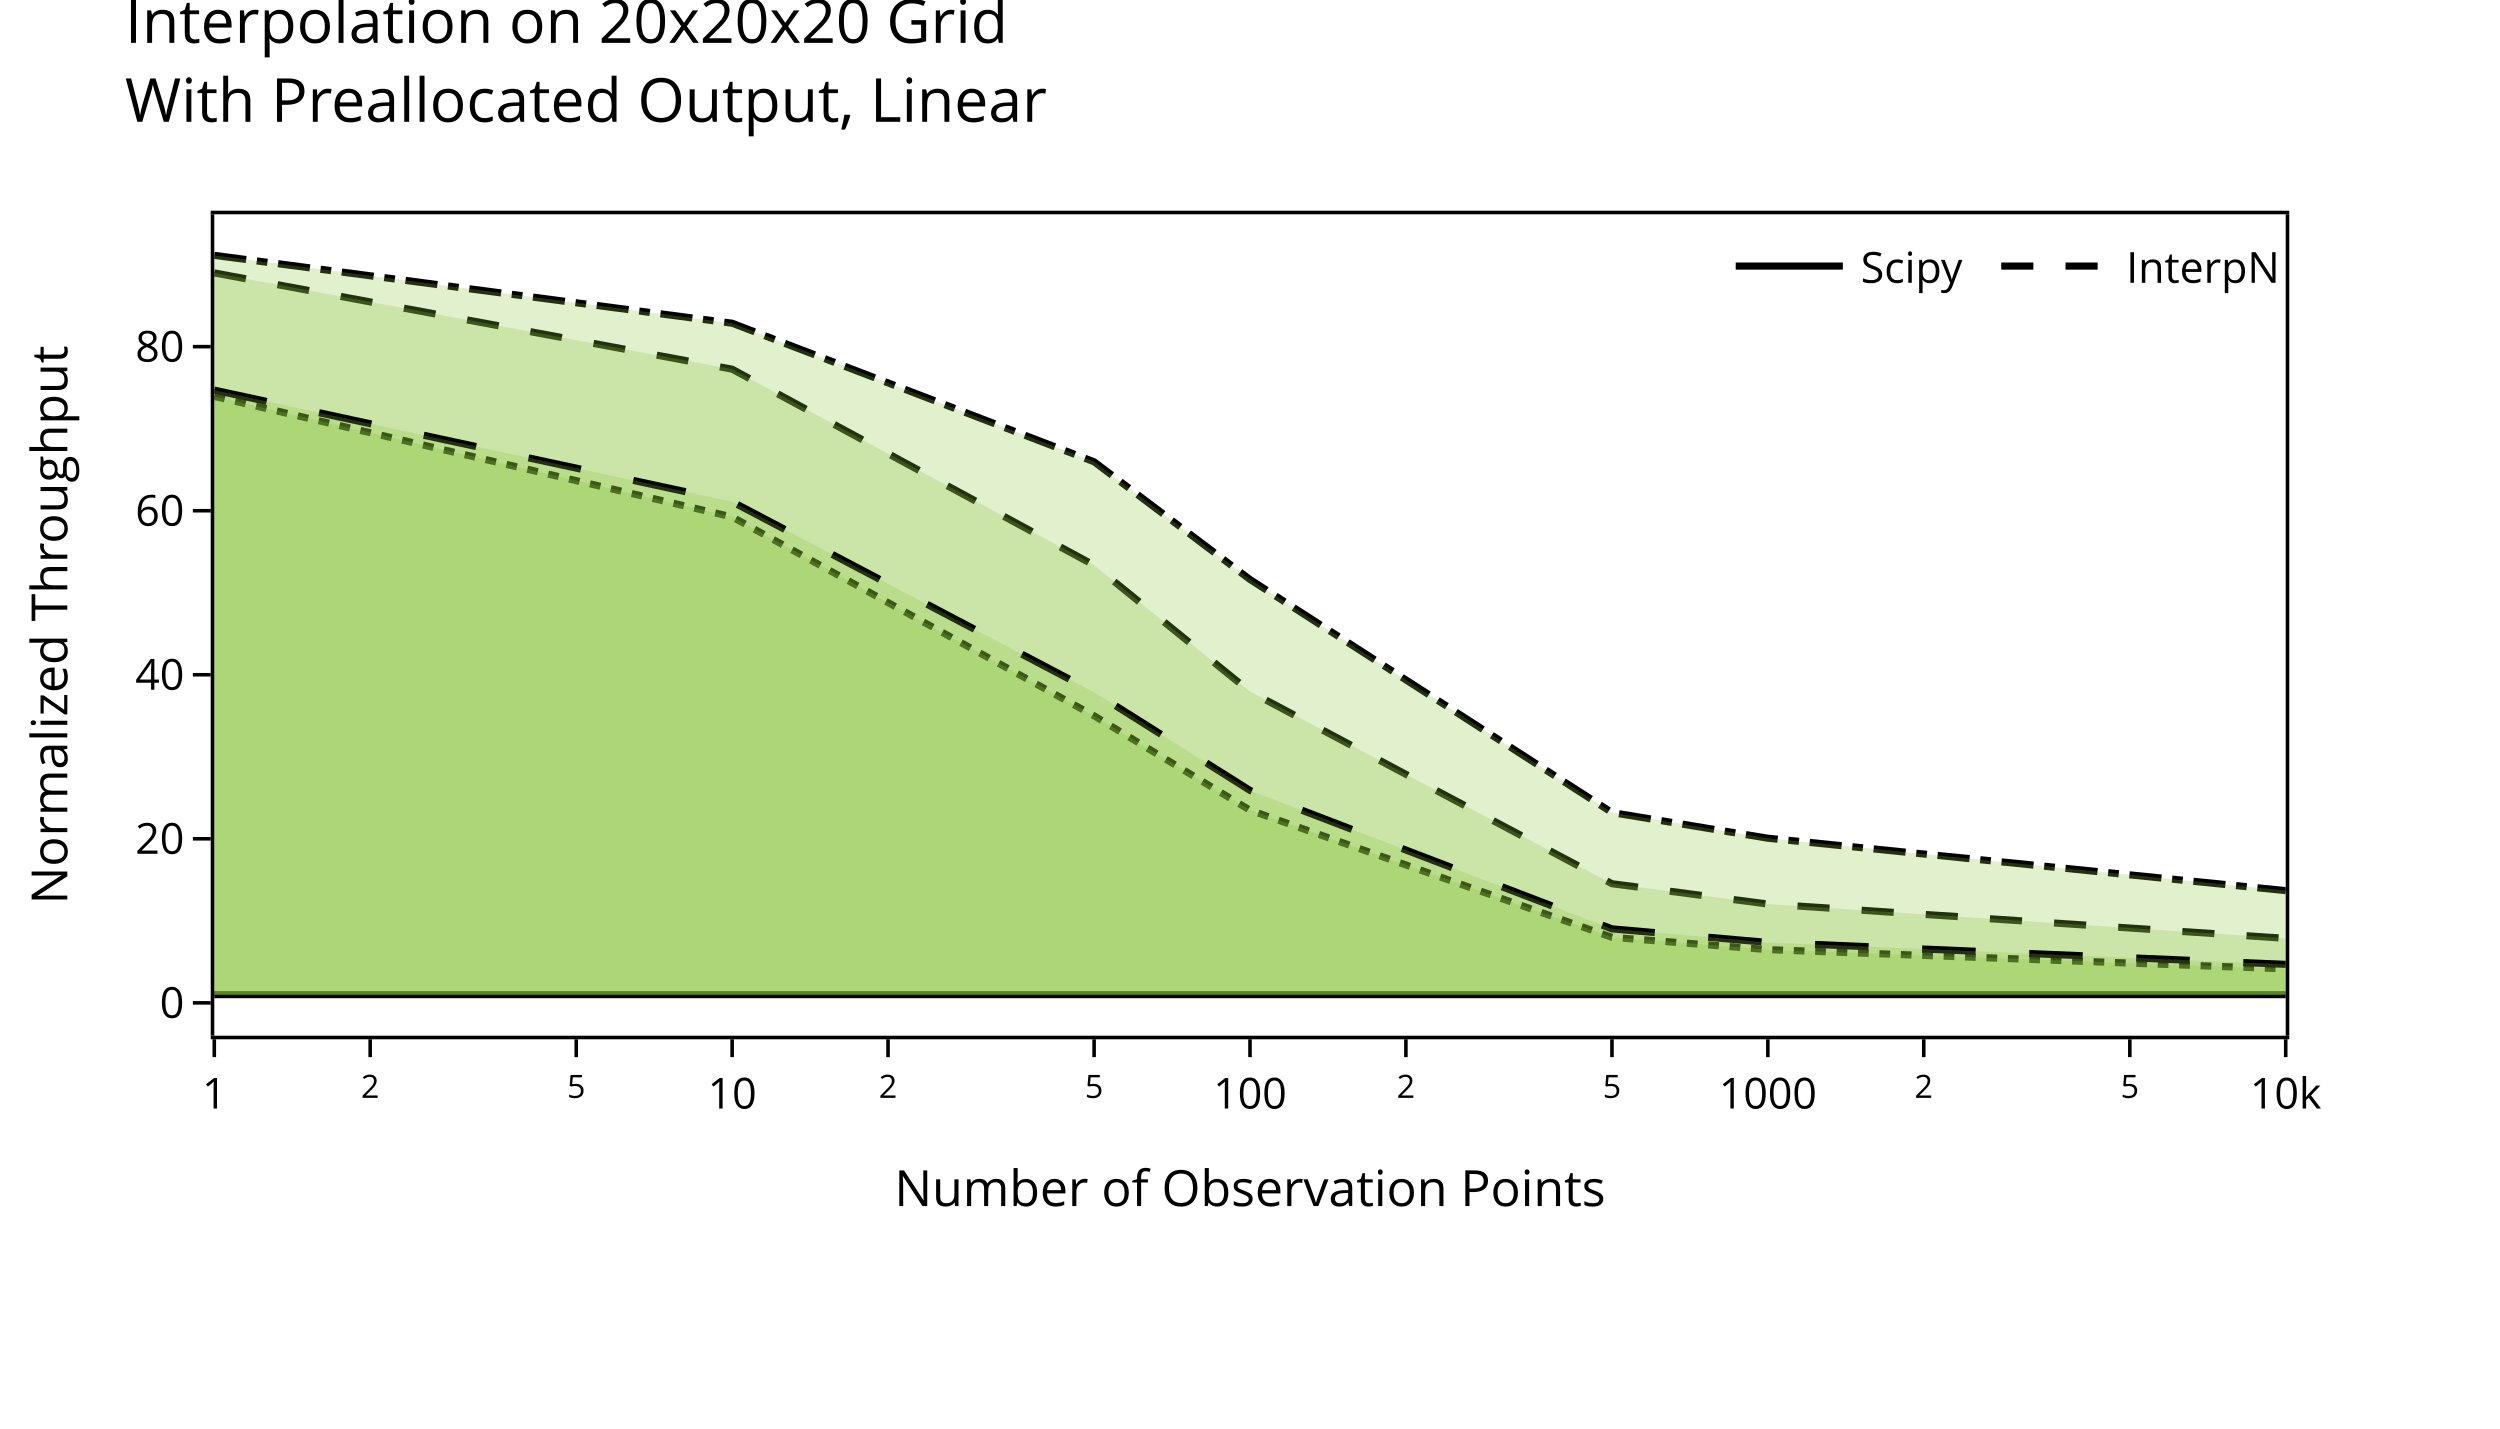
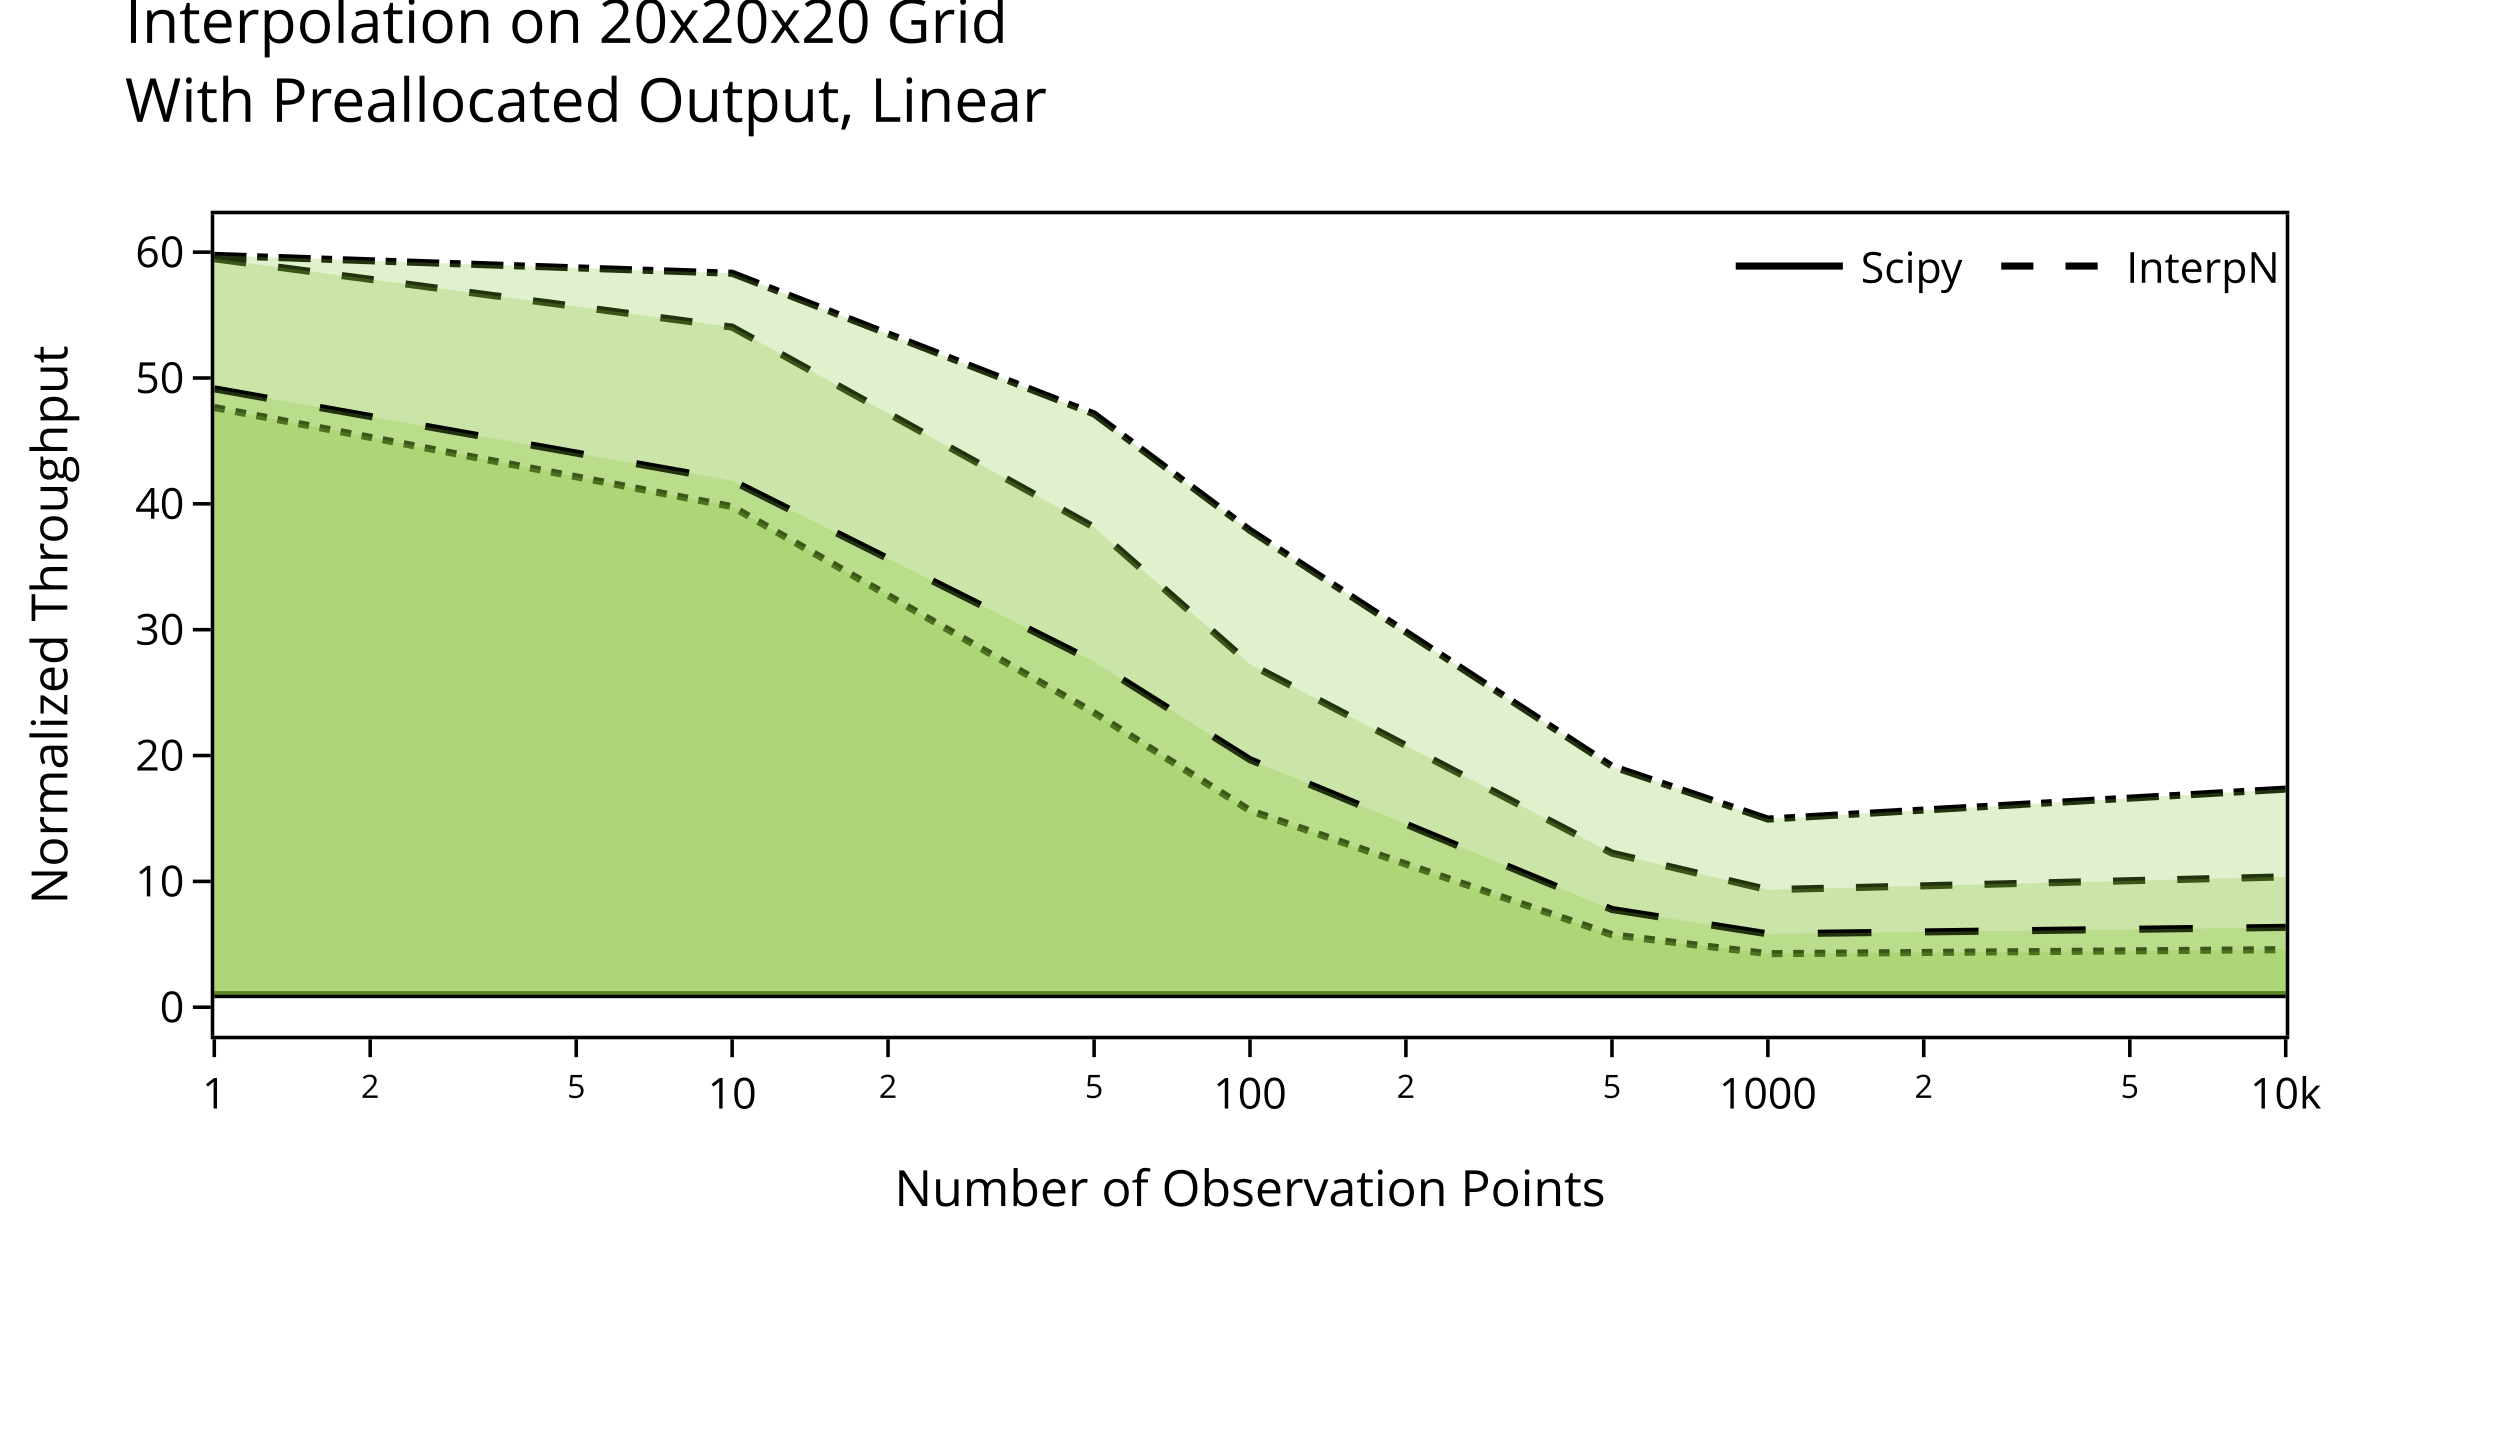
<svg xmlns="http://www.w3.org/2000/svg" class="main-svg" width="700" height="400" style="" viewBox="0 0 700 400">
  <rect x="0" y="0" width="700" height="400" style="fill: rgb(0, 0, 0); fill-opacity: 0;" />
-   <defs id="defs-548571">
+   <defs id="defs-a679c6">
    <g class="clips">
-       <clipPath id="clip548571xyplot" class="plotclip">
+       <clipPath id="clipa679c6xyplot" class="plotclip">
        <rect width="580" height="230" />
      </clipPath>
-       <clipPath class="axesclip" id="clip548571x">
+       <clipPath class="axesclip" id="clipa679c6x">
        <rect x="60" y="0" width="580" height="400" />
      </clipPath>
-       <clipPath class="axesclip" id="clip548571y">
+       <clipPath class="axesclip" id="clipa679c6y">
        <rect x="0" y="60" width="700" height="230" />
      </clipPath>
-       <clipPath class="axesclip" id="clip548571xy">
+       <clipPath class="axesclip" id="clipa679c6xy">
        <rect x="60" y="60" width="580" height="230" />
      </clipPath>
    </g>
    <g class="gradients" />
    <g class="patterns" />
  </defs>
  <g class="bglayer">
    <rect class="bg" x="60" y="60" width="580" height="230" style="fill: rgb(0, 0, 0); fill-opacity: 0; stroke-width: 0;" />
  </g>
  <g class="layer-below">
    <g class="imagelayer" />
    <g class="shapelayer" />
  </g>
  <g class="cartesianlayer">
    <g class="subplot xy">
      <g class="layer-subplot">
        <g class="shapelayer" />
        <g class="imagelayer" />
      </g>
      <g class="minor-gridlayer">
        <g class="x" />
        <g class="y" />
      </g>
      <g class="gridlayer">
        <g class="x" />
        <g class="y" />
      </g>
      <g class="zerolinelayer" />
      <g class="layer-between">
        <g class="shapelayer" />
        <g class="imagelayer" />
      </g>
      <path class="xlines-below" />
      <path class="ylines-below" />
      <g class="overlines-below" />
      <g class="xaxislayer-below" />
      <g class="yaxislayer-below" />
      <g class="overaxes-below" />
      <g class="overplot">
-         <g class="xy" transform="translate(60,60)" clip-path="url(#clip548571xyplot)">
+         <g class="xy" transform="translate(60,60)" clip-path="url(#clipa679c6xyplot)">
          <g class="scatterlayer mlayer">
-             <g class="trace scatter trace8e9182" style="stroke-miterlimit: 2; opacity: 1;">
+             <g class="trace scatter trace12b372" style="stroke-miterlimit: 2; opacity: 1;">
              <g class="fills" />
              <g class="errorbars" />
              <g class="lines">
                <path class="js-line" d="M0,218.5L580,218.5" style="vector-effect: none; fill: none; stroke: rgb(0, 0, 0); stroke-opacity: 1; stroke-width: 2px; opacity: 1;" />
              </g>
              <g class="points" />
              <g class="text" />
            </g>
-             <g class="trace scatter tracef2367a" style="stroke-miterlimit: 2; opacity: 1;">
-               <g class="fills" />
-               <g class="errorbars" />
-               <g class="lines">
-                 <path class="js-line" d="M0,16.42L145,43.37L246.35,98.27L290,133.64L391.35,187.44L435,193.13L580,202.74" style="vector-effect: none; fill: none; stroke: rgb(0, 0, 0); stroke-opacity: 1; stroke-dasharray: 9px, 9px; stroke-width: 2px; opacity: 1;" />
-               </g>
-               <g class="points" />
-               <g class="text" />
-             </g>
-             <g class="trace scatter tracee338e7" style="stroke-miterlimit: 2; opacity: 1;">
+             <g class="trace scatter trace475969" style="stroke-miterlimit: 2; opacity: 1;">
+               <g class="fills" />
+               <g class="errorbars" />
+               <g class="lines">
+                 <path class="js-line" d="M0,12.45L145,31.59L246.35,87.65L290,125.96L391.35,178.89L435,189.12L580,185.51" style="vector-effect: none; fill: none; stroke: rgb(0, 0, 0); stroke-opacity: 1; stroke-dasharray: 9px, 9px; stroke-width: 2px; opacity: 1;" />
+               </g>
+               <g class="points" />
+               <g class="text" />
+             </g>
+             <g class="trace scatter trace646f0c" style="stroke-miterlimit: 2; opacity: 1;">
              <g class="fills">
                <g>
-                   <path class="js-fill" d="M0,16.42L145,43.37L246.35,98.27L290,133.64L391.35,187.44L435,193.13L580,202.74L580,218.5L435,218.5L0,218.5Z" style="fill: rgb(139, 196, 59); fill-opacity: 0.25; stroke-width: 0;" />
+                   <path class="js-fill" d="M0,12.45L145,31.59L246.35,87.65L290,125.96L391.35,178.89L435,189.12L580,185.51L580,218.5L435,218.5L0,218.5Z" style="fill: rgb(139, 196, 59); fill-opacity: 0.25; stroke-width: 0;" />
                </g>
              </g>
              <g class="errorbars" />
              <g class="lines">
-                 <path class="js-line" d="M0,16.42L145,43.37L246.35,98.27L290,133.64L391.35,187.44L435,193.13L580,202.74L580,218.5L435,218.5L0,218.5" style="vector-effect: none; fill: none; stroke: rgb(0, 204, 150); stroke-opacity: 1; stroke-width: 0px; opacity: 1;" />
-               </g>
-               <g class="points" />
-               <g class="text" />
-             </g>
-             <g class="trace scatter trace91075a" style="stroke-miterlimit: 2; opacity: 1;">
-               <g class="fills" />
-               <g class="errorbars" />
-               <g class="lines">
-                 <path class="js-line" d="M0,51L145,84.74L246.35,140.43L290,166.86L391.35,202.45L435,205.89L580,211.29" style="vector-effect: none; fill: none; stroke: rgb(0, 0, 0); stroke-opacity: 1; stroke-dasharray: 3px, 3px; stroke-width: 2px; opacity: 1;" />
-               </g>
-               <g class="points" />
-               <g class="text" />
-             </g>
-             <g class="trace scatter trace5c0094" style="stroke-miterlimit: 2; opacity: 1;">
+                 <path class="js-line" d="M0,12.45L145,31.59L246.35,87.65L290,125.96L391.35,178.89L435,189.12L580,185.51L580,218.5L435,218.5L0,218.5" style="vector-effect: none; fill: none; stroke: rgb(0, 204, 150); stroke-opacity: 1; stroke-width: 0px; opacity: 1;" />
+               </g>
+               <g class="points" />
+               <g class="text" />
+             </g>
+             <g class="trace scatter trace4bc071" style="stroke-miterlimit: 2; opacity: 1;">
+               <g class="fills" />
+               <g class="errorbars" />
+               <g class="lines">
+                 <path class="js-line" d="M0,54.1L145,81.86L246.35,139.6L290,166.97L391.35,201.73L435,207.03L580,205.9" style="vector-effect: none; fill: none; stroke: rgb(0, 0, 0); stroke-opacity: 1; stroke-dasharray: 3px, 3px; stroke-width: 2px; opacity: 1;" />
+               </g>
+               <g class="points" />
+               <g class="text" />
+             </g>
+             <g class="trace scatter traced37247" style="stroke-miterlimit: 2; opacity: 1;">
              <g class="fills">
                <g>
-                   <path class="js-fill" d="M0,51L145,84.74L246.35,140.43L290,166.86L391.35,202.45L435,205.89L580,211.29L580,218.5L435,218.5L0,218.5Z" style="fill: rgb(139, 196, 59); fill-opacity: 0.25; stroke-width: 0;" />
+                   <path class="js-fill" d="M0,54.1L145,81.86L246.35,139.6L290,166.97L391.35,201.73L435,207.03L580,205.9L580,218.5L435,218.5L0,218.5Z" style="fill: rgb(139, 196, 59); fill-opacity: 0.25; stroke-width: 0;" />
                </g>
              </g>
              <g class="errorbars" />
              <g class="lines">
-                 <path class="js-line" d="M0,51L145,84.74L246.35,140.43L290,166.86L391.35,202.45L435,205.89L580,211.29L580,218.5L435,218.5L0,218.5" style="vector-effect: none; fill: none; stroke: rgb(255, 161, 90); stroke-opacity: 1; stroke-width: 0px; opacity: 1;" />
-               </g>
-               <g class="points" />
-               <g class="text" />
-             </g>
-             <g class="trace scatter trace9a1268" style="stroke-miterlimit: 2; opacity: 1;">
-               <g class="fills" />
-               <g class="errorbars" />
-               <g class="lines">
-                 <path class="js-line" d="M0,11.5L145,30.5L246.35,69.3L290,102.26L391.35,167.52L435,174.7L580,189.38" style="vector-effect: none; fill: none; stroke: rgb(0, 0, 0); stroke-opacity: 1; stroke-dasharray: 9px, 3px, 3px, 3px; stroke-width: 2px; opacity: 1;" />
-               </g>
-               <g class="points" />
-               <g class="text" />
-             </g>
-             <g class="trace scatter trace9dfe9b" style="stroke-miterlimit: 2; opacity: 1;">
+                 <path class="js-line" d="M0,54.1L145,81.86L246.35,139.6L290,166.97L391.35,201.73L435,207.03L580,205.9L580,218.5L435,218.5L0,218.5" style="vector-effect: none; fill: none; stroke: rgb(255, 161, 90); stroke-opacity: 1; stroke-width: 0px; opacity: 1;" />
+               </g>
+               <g class="points" />
+               <g class="text" />
+             </g>
+             <g class="trace scatter trace261b8e" style="stroke-miterlimit: 2; opacity: 1;">
+               <g class="fills" />
+               <g class="errorbars" />
+               <g class="lines">
+                 <path class="js-line" d="M0,11.5L145,16.51L246.35,55.91L290,88.51L391.35,154.56L435,169.34L580,160.95" style="vector-effect: none; fill: none; stroke: rgb(0, 0, 0); stroke-opacity: 1; stroke-dasharray: 9px, 3px, 3px, 3px; stroke-width: 2px; opacity: 1;" />
+               </g>
+               <g class="points" />
+               <g class="text" />
+             </g>
+             <g class="trace scatter trace618133" style="stroke-miterlimit: 2; opacity: 1;">
              <g class="fills">
                <g>
-                   <path class="js-fill" d="M0,11.5L145,30.5L246.35,69.3L290,102.26L391.35,167.52L435,174.7L580,189.38L580,218.5L435,218.5L0,218.5Z" style="fill: rgb(139, 196, 59); fill-opacity: 0.25; stroke-width: 0;" />
+                   <path class="js-fill" d="M0,11.5L145,16.51L246.35,55.91L290,88.51L391.35,154.56L435,169.34L580,160.95L580,218.5L435,218.5L0,218.5Z" style="fill: rgb(139, 196, 59); fill-opacity: 0.25; stroke-width: 0;" />
                </g>
              </g>
              <g class="errorbars" />
              <g class="lines">
-                 <path class="js-line" d="M0,11.5L145,30.5L246.35,69.3L290,102.26L391.35,167.52L435,174.7L580,189.38L580,218.5L435,218.5L0,218.5" style="vector-effect: none; fill: none; stroke: rgb(255, 102, 146); stroke-opacity: 1; stroke-width: 0px; opacity: 1;" />
-               </g>
-               <g class="points" />
-               <g class="text" />
-             </g>
-             <g class="trace scatter tracedb905f" style="stroke-miterlimit: 2; opacity: 1;">
-               <g class="fills" />
-               <g class="errorbars" />
-               <g class="lines">
-                 <path class="js-line" d="M0,49.24L145,80.49L246.35,133.82L290,161.32L391.35,200.08L435,203.89L580,210.02" style="vector-effect: none; fill: none; stroke: rgb(0, 0, 0); stroke-opacity: 1; stroke-dasharray: 15px, 15px; stroke-width: 2px; opacity: 1;" />
-               </g>
-               <g class="points" />
-               <g class="text" />
-             </g>
-             <g class="trace scatter trace7ab06f" style="stroke-miterlimit: 2; opacity: 1;">
+                 <path class="js-line" d="M0,11.5L145,16.51L246.35,55.91L290,88.51L391.35,154.56L435,169.34L580,160.95L580,218.5L435,218.5L0,218.5" style="vector-effect: none; fill: none; stroke: rgb(255, 102, 146); stroke-opacity: 1; stroke-width: 0px; opacity: 1;" />
+               </g>
+               <g class="points" />
+               <g class="text" />
+             </g>
+             <g class="trace scatter tracef1b9a3" style="stroke-miterlimit: 2; opacity: 1;">
+               <g class="fills" />
+               <g class="errorbars" />
+               <g class="lines">
+                 <path class="js-line" d="M0,48.87L145,74.61L246.35,125.28L290,152.71L391.35,194.66L435,201.49L580,199.66" style="vector-effect: none; fill: none; stroke: rgb(0, 0, 0); stroke-opacity: 1; stroke-dasharray: 15px, 15px; stroke-width: 2px; opacity: 1;" />
+               </g>
+               <g class="points" />
+               <g class="text" />
+             </g>
+             <g class="trace scatter trace352626" style="stroke-miterlimit: 2; opacity: 1;">
              <g class="fills">
                <g>
-                   <path class="js-fill" d="M0,49.24L145,80.49L246.35,133.82L290,161.32L391.35,200.08L435,203.89L580,210.02L580,218.5L435,218.5L0,218.5Z" style="fill: rgb(139, 196, 59); fill-opacity: 0.25; stroke-width: 0;" />
+                   <path class="js-fill" d="M0,48.87L145,74.61L246.35,125.28L290,152.71L391.35,194.66L435,201.49L580,199.66L580,218.5L435,218.5L0,218.5Z" style="fill: rgb(139, 196, 59); fill-opacity: 0.25; stroke-width: 0;" />
                </g>
              </g>
              <g class="errorbars" />
              <g class="lines">
-                 <path class="js-line" d="M0,49.24L145,80.49L246.35,133.82L290,161.32L391.35,200.08L435,203.89L580,210.02L580,218.5L435,218.5L0,218.5" style="vector-effect: none; fill: none; stroke: rgb(255, 151, 255); stroke-opacity: 1; stroke-width: 0px; opacity: 1;" />
+                 <path class="js-line" d="M0,48.87L145,74.61L246.35,125.28L290,152.71L391.35,194.66L435,201.49L580,199.66L580,218.5L435,218.5L0,218.5" style="vector-effect: none; fill: none; stroke: rgb(255, 151, 255); stroke-opacity: 1; stroke-width: 0px; opacity: 1;" />
              </g>
              <g class="points" />
              <g class="text" />
            </g>
          </g>
        </g>
      </g>
      <path class="xlines-above crisp" d="M59,290.5H641M59,59.5H641" style="fill: none; stroke-width: 1px; stroke: rgb(0, 0, 0); stroke-opacity: 1;" />
      <path class="ylines-above crisp" d="M59.5,60V290M640.5,60V290" style="fill: none; stroke-width: 1px; stroke: rgb(0, 0, 0); stroke-opacity: 1;" />
      <g class="overlines-above" />
      <g class="xaxislayer-above">
        <path class="xtick ticks crisp" d="M0,291v5" transform="translate(60,0)" style="stroke: rgb(0, 0, 0); stroke-opacity: 1; stroke-width: 1px;" />
        <path class="xtick ticks crisp" d="M0,291v5" transform="translate(103.65,0)" style="stroke: rgb(0, 0, 0); stroke-opacity: 1; stroke-width: 1px;" />
        <path class="xtick ticks crisp" d="M0,291v5" transform="translate(161.35,0)" style="stroke: rgb(0, 0, 0); stroke-opacity: 1; stroke-width: 1px;" />
        <path class="xtick ticks crisp" d="M0,291v5" transform="translate(205,0)" style="stroke: rgb(0, 0, 0); stroke-opacity: 1; stroke-width: 1px;" />
        <path class="xtick ticks crisp" d="M0,291v5" transform="translate(248.65,0)" style="stroke: rgb(0, 0, 0); stroke-opacity: 1; stroke-width: 1px;" />
        <path class="xtick ticks crisp" d="M0,291v5" transform="translate(306.35,0)" style="stroke: rgb(0, 0, 0); stroke-opacity: 1; stroke-width: 1px;" />
        <path class="xtick ticks crisp" d="M0,291v5" transform="translate(350,0)" style="stroke: rgb(0, 0, 0); stroke-opacity: 1; stroke-width: 1px;" />
        <path class="xtick ticks crisp" d="M0,291v5" transform="translate(393.65,0)" style="stroke: rgb(0, 0, 0); stroke-opacity: 1; stroke-width: 1px;" />
        <path class="xtick ticks crisp" d="M0,291v5" transform="translate(451.35,0)" style="stroke: rgb(0, 0, 0); stroke-opacity: 1; stroke-width: 1px;" />
        <path class="xtick ticks crisp" d="M0,291v5" transform="translate(495,0)" style="stroke: rgb(0, 0, 0); stroke-opacity: 1; stroke-width: 1px;" />
        <path class="xtick ticks crisp" d="M0,291v5" transform="translate(538.65,0)" style="stroke: rgb(0, 0, 0); stroke-opacity: 1; stroke-width: 1px;" />
        <path class="xtick ticks crisp" d="M0,291v5" transform="translate(596.35,0)" style="stroke: rgb(0, 0, 0); stroke-opacity: 1; stroke-width: 1px;" />
        <path class="xtick ticks crisp" d="M0,291v5" transform="translate(640,0)" style="stroke: rgb(0, 0, 0); stroke-opacity: 1; stroke-width: 1px;" />
        <g class="xtick">
          <text text-anchor="middle" x="0" y="310.4" transform="translate(60,0)" style="font-family: 'Open Sans', verdana, arial, sans-serif; font-size: 12px; fill: rgb(0, 0, 0); fill-opacity: 1; white-space: pre; opacity: 1;">1</text>
        </g>
        <g class="xtick">
          <text text-anchor="middle" x="0" y="307.4" style="font-family: 'Open Sans', verdana, arial, sans-serif; font-size: 9px; fill: rgb(0, 0, 0); fill-opacity: 1; white-space: pre; opacity: 1;" transform="translate(103.65,0)">2</text>
        </g>
        <g class="xtick">
          <text text-anchor="middle" x="0" y="307.4" style="font-family: 'Open Sans', verdana, arial, sans-serif; font-size: 9px; fill: rgb(0, 0, 0); fill-opacity: 1; white-space: pre; opacity: 1;" transform="translate(161.35,0)">5</text>
        </g>
        <g class="xtick">
          <text text-anchor="middle" x="0" y="310.4" style="font-family: 'Open Sans', verdana, arial, sans-serif; font-size: 12px; fill: rgb(0, 0, 0); fill-opacity: 1; white-space: pre; opacity: 1;" transform="translate(205,0)">10</text>
        </g>
        <g class="xtick">
          <text text-anchor="middle" x="0" y="307.4" style="font-family: 'Open Sans', verdana, arial, sans-serif; font-size: 9px; fill: rgb(0, 0, 0); fill-opacity: 1; white-space: pre; opacity: 1;" transform="translate(248.65,0)">2</text>
        </g>
        <g class="xtick">
          <text text-anchor="middle" x="0" y="307.4" style="font-family: 'Open Sans', verdana, arial, sans-serif; font-size: 9px; fill: rgb(0, 0, 0); fill-opacity: 1; white-space: pre; opacity: 1;" transform="translate(306.35,0)">5</text>
        </g>
        <g class="xtick">
          <text text-anchor="middle" x="0" y="310.4" style="font-family: 'Open Sans', verdana, arial, sans-serif; font-size: 12px; fill: rgb(0, 0, 0); fill-opacity: 1; white-space: pre; opacity: 1;" transform="translate(350,0)">100</text>
        </g>
        <g class="xtick">
          <text text-anchor="middle" x="0" y="307.4" style="font-family: 'Open Sans', verdana, arial, sans-serif; font-size: 9px; fill: rgb(0, 0, 0); fill-opacity: 1; white-space: pre; opacity: 1;" transform="translate(393.65,0)">2</text>
        </g>
        <g class="xtick">
          <text text-anchor="middle" x="0" y="307.4" style="font-family: 'Open Sans', verdana, arial, sans-serif; font-size: 9px; fill: rgb(0, 0, 0); fill-opacity: 1; white-space: pre; opacity: 1;" transform="translate(451.35,0)">5</text>
        </g>
        <g class="xtick">
          <text text-anchor="middle" x="0" y="310.4" style="font-family: 'Open Sans', verdana, arial, sans-serif; font-size: 12px; fill: rgb(0, 0, 0); fill-opacity: 1; white-space: pre; opacity: 1;" transform="translate(495,0)">1000</text>
        </g>
        <g class="xtick">
          <text text-anchor="middle" x="0" y="307.4" style="font-family: 'Open Sans', verdana, arial, sans-serif; font-size: 9px; fill: rgb(0, 0, 0); fill-opacity: 1; white-space: pre; opacity: 1;" transform="translate(538.65,0)">2</text>
        </g>
        <g class="xtick">
          <text text-anchor="middle" x="0" y="307.4" style="font-family: 'Open Sans', verdana, arial, sans-serif; font-size: 9px; fill: rgb(0, 0, 0); fill-opacity: 1; white-space: pre; opacity: 1;" transform="translate(596.35,0)">5</text>
        </g>
        <g class="xtick">
          <text text-anchor="middle" x="0" y="310.4" style="font-family: 'Open Sans', verdana, arial, sans-serif; font-size: 12px; fill: rgb(0, 0, 0); fill-opacity: 1; white-space: pre; opacity: 1;" transform="translate(640,0)">10k</text>
        </g>
      </g>
      <g class="yaxislayer-above">
-         <path class="ytick ticks crisp" d="M59,0h-5" transform="translate(0,280.8)" style="stroke: rgb(0, 0, 0); stroke-opacity: 1; stroke-width: 1px;" />
-         <path class="ytick ticks crisp" d="M59,0h-5" transform="translate(0,234.86)" style="stroke: rgb(0, 0, 0); stroke-opacity: 1; stroke-width: 1px;" />
-         <path class="ytick ticks crisp" d="M59,0h-5" transform="translate(0,188.93)" style="stroke: rgb(0, 0, 0); stroke-opacity: 1; stroke-width: 1px;" />
-         <path class="ytick ticks crisp" d="M59,0h-5" transform="translate(0,143)" style="stroke: rgb(0, 0, 0); stroke-opacity: 1; stroke-width: 1px;" />
-         <path class="ytick ticks crisp" d="M59,0h-5" transform="translate(0,97.06)" style="stroke: rgb(0, 0, 0); stroke-opacity: 1; stroke-width: 1px;" />
-         <g class="ytick">
-           <text text-anchor="end" x="51.6" y="4.2" transform="translate(0,280.8)" style="font-family: 'Open Sans', verdana, arial, sans-serif; font-size: 12px; fill: rgb(0, 0, 0); fill-opacity: 1; white-space: pre; opacity: 1;">0</text>
-         </g>
-         <g class="ytick">
-           <text text-anchor="end" x="51.6" y="4.2" style="font-family: 'Open Sans', verdana, arial, sans-serif; font-size: 12px; fill: rgb(0, 0, 0); fill-opacity: 1; white-space: pre; opacity: 1;" transform="translate(0,234.86)">20</text>
-         </g>
-         <g class="ytick">
-           <text text-anchor="end" x="51.6" y="4.2" style="font-family: 'Open Sans', verdana, arial, sans-serif; font-size: 12px; fill: rgb(0, 0, 0); fill-opacity: 1; white-space: pre; opacity: 1;" transform="translate(0,188.93)">40</text>
-         </g>
-         <g class="ytick">
-           <text text-anchor="end" x="51.6" y="4.2" style="font-family: 'Open Sans', verdana, arial, sans-serif; font-size: 12px; fill: rgb(0, 0, 0); fill-opacity: 1; white-space: pre; opacity: 1;" transform="translate(0,143)">60</text>
-         </g>
-         <g class="ytick">
-           <text text-anchor="end" x="51.6" y="4.2" style="font-family: 'Open Sans', verdana, arial, sans-serif; font-size: 12px; fill: rgb(0, 0, 0); fill-opacity: 1; white-space: pre; opacity: 1;" transform="translate(0,97.06)">80</text>
+         <path class="ytick ticks crisp" d="M59,0h-5" transform="translate(0,282.02)" style="stroke: rgb(0, 0, 0); stroke-opacity: 1; stroke-width: 1px;" />
+         <path class="ytick ticks crisp" d="M59,0h-5" transform="translate(0,246.79)" style="stroke: rgb(0, 0, 0); stroke-opacity: 1; stroke-width: 1px;" />
+         <path class="ytick ticks crisp" d="M59,0h-5" transform="translate(0,211.55)" style="stroke: rgb(0, 0, 0); stroke-opacity: 1; stroke-width: 1px;" />
+         <path class="ytick ticks crisp" d="M59,0h-5" transform="translate(0,176.31)" style="stroke: rgb(0, 0, 0); stroke-opacity: 1; stroke-width: 1px;" />
+         <path class="ytick ticks crisp" d="M59,0h-5" transform="translate(0,141.07)" style="stroke: rgb(0, 0, 0); stroke-opacity: 1; stroke-width: 1px;" />
+         <path class="ytick ticks crisp" d="M59,0h-5" transform="translate(0,105.84)" style="stroke: rgb(0, 0, 0); stroke-opacity: 1; stroke-width: 1px;" />
+         <path class="ytick ticks crisp" d="M59,0h-5" transform="translate(0,70.6)" style="stroke: rgb(0, 0, 0); stroke-opacity: 1; stroke-width: 1px;" />
+         <g class="ytick">
+           <text text-anchor="end" x="51.6" y="4.2" transform="translate(0,282.02)" style="font-family: 'Open Sans', verdana, arial, sans-serif; font-size: 12px; fill: rgb(0, 0, 0); fill-opacity: 1; white-space: pre; opacity: 1;">0</text>
+         </g>
+         <g class="ytick">
+           <text text-anchor="end" x="51.6" y="4.2" style="font-family: 'Open Sans', verdana, arial, sans-serif; font-size: 12px; fill: rgb(0, 0, 0); fill-opacity: 1; white-space: pre; opacity: 1;" transform="translate(0,246.79)">10</text>
+         </g>
+         <g class="ytick">
+           <text text-anchor="end" x="51.6" y="4.2" style="font-family: 'Open Sans', verdana, arial, sans-serif; font-size: 12px; fill: rgb(0, 0, 0); fill-opacity: 1; white-space: pre; opacity: 1;" transform="translate(0,211.55)">20</text>
+         </g>
+         <g class="ytick">
+           <text text-anchor="end" x="51.6" y="4.2" style="font-family: 'Open Sans', verdana, arial, sans-serif; font-size: 12px; fill: rgb(0, 0, 0); fill-opacity: 1; white-space: pre; opacity: 1;" transform="translate(0,176.31)">30</text>
+         </g>
+         <g class="ytick">
+           <text text-anchor="end" x="51.6" y="4.2" style="font-family: 'Open Sans', verdana, arial, sans-serif; font-size: 12px; fill: rgb(0, 0, 0); fill-opacity: 1; white-space: pre; opacity: 1;" transform="translate(0,141.07)">40</text>
+         </g>
+         <g class="ytick">
+           <text text-anchor="end" x="51.6" y="4.2" style="font-family: 'Open Sans', verdana, arial, sans-serif; font-size: 12px; fill: rgb(0, 0, 0); fill-opacity: 1; white-space: pre; opacity: 1;" transform="translate(0,105.84)">50</text>
+         </g>
+         <g class="ytick">
+           <text text-anchor="end" x="51.6" y="4.2" style="font-family: 'Open Sans', verdana, arial, sans-serif; font-size: 12px; fill: rgb(0, 0, 0); fill-opacity: 1; white-space: pre; opacity: 1;" transform="translate(0,70.6)">60</text>
        </g>
      </g>
      <g class="overaxes-above" />
    </g>
  </g>
  <g class="polarlayer" />
  <g class="smithlayer" />
  <g class="ternarylayer" />
  <g class="geolayer" />
  <g class="funnelarealayer" />
  <g class="pielayer" />
  <g class="iciclelayer" />
  <g class="treemaplayer" />
  <g class="sunburstlayer" />
  <g class="glimages" />
-   <defs id="topdefs-548571">
+   <defs id="topdefs-a679c6">
    <g class="clips" />
-     <clipPath id="legend548571">
+     <clipPath id="legenda679c6">
      <rect width="159" height="29" x="0" y="0" />
    </clipPath>
  </defs>
  <g class="layer-above">
    <g class="imagelayer" />
    <g class="shapelayer" />
  </g>
  <g class="infolayer">
    <g class="legend" pointer-events="all" transform="translate(481,60)">
      <rect class="bg" shape-rendering="crispEdges" width="159" height="29" x="0" y="0" style="stroke: rgb(68, 68, 68); stroke-opacity: 1; fill: rgb(0, 0, 0); fill-opacity: 0; stroke-width: 0px;" />
-       <g class="scrollbox" transform="" clip-path="url(#legend548571)">
+       <g class="scrollbox" transform="" clip-path="url(#legenda679c6)">
        <g class="groups">
          <g class="traces" transform="translate(0,14.5)" style="opacity: 1;">
            <text class="legendtext" text-anchor="start" x="40" y="4.68" style="font-family: 'Open Sans', verdana, arial, sans-serif; font-size: 12px; fill: rgb(0, 0, 0); fill-opacity: 1; white-space: pre;">Scipy</text>
            <g class="layers" style="opacity: 1;">
              <g class="legendfill" />
              <g class="legendlines">
                <path class="js-line" d="M5,0h30" style="fill: none; stroke: rgb(0, 0, 0); stroke-opacity: 1; stroke-width: 2px;" />
              </g>
              <g class="legendsymbols">
                <g class="legendpoints" />
              </g>
            </g>
            <rect class="legendtoggle" x="0" y="-9.5" width="71.844" height="19" style="fill: rgb(0, 0, 0); fill-opacity: 0;" />
          </g>
          <g class="traces" transform="translate(74.34375,14.5)" style="opacity: 1;">
            <text class="legendtext" text-anchor="start" x="40" y="4.68" style="font-family: 'Open Sans', verdana, arial, sans-serif; font-size: 12px; fill: rgb(0, 0, 0); fill-opacity: 1; white-space: pre;">InterpN</text>
            <g class="layers" style="opacity: 1;">
              <g class="legendfill" />
              <g class="legendlines">
                <path class="js-line" d="M5,0h30" style="fill: none; stroke: rgb(0, 0, 0); stroke-opacity: 1; stroke-dasharray: 9px, 9px; stroke-width: 2px;" />
              </g>
              <g class="legendsymbols">
                <g class="legendpoints" />
              </g>
            </g>
            <rect class="legendtoggle" x="0" y="-9.5" width="81.859" height="19" style="fill: rgb(0, 0, 0); fill-opacity: 0;" />
          </g>
        </g>
      </g>
      <rect class="scrollbar" rx="20" ry="3" width="0" height="0" x="0" y="0" style="fill: rgb(128, 139, 164); fill-opacity: 1;" />
    </g>
    <g class="g-gtitle">
      <text class="gtitle" x="35" y="12" text-anchor="start" dy="0.7em" style="opacity: 1; font-family: 'Open Sans', verdana, arial, sans-serif; font-size: 17px; fill: rgb(0, 0, 0); fill-opacity: 1; white-space: pre;">
        <tspan class="line" dy="0em" x="35" y="12">Interpolation on 20x20x20 Grid</tspan>
        <tspan class="line" dy="1.3em" x="35" y="12">With Preallocated Output, Linear</tspan>
      </text>
    </g>
    <g class="g-xtitle">
      <text class="xtitle" x="350" y="337.706" text-anchor="middle" style="opacity: 1; font-family: 'Open Sans', verdana, arial, sans-serif; font-size: 14px; fill: rgb(0, 0, 0); fill-opacity: 1; white-space: pre;">Number of Observation Points</text>
    </g>
    <g class="g-ytitle">
      <text class="ytitle" transform="rotate(-90,18.85,175)" x="18.85" y="175" text-anchor="middle" style="opacity: 1; font-family: 'Open Sans', verdana, arial, sans-serif; font-size: 14px; fill: rgb(0, 0, 0); fill-opacity: 1; white-space: pre;">Normalized Throughput</text>
    </g>
  </g>
</svg>
